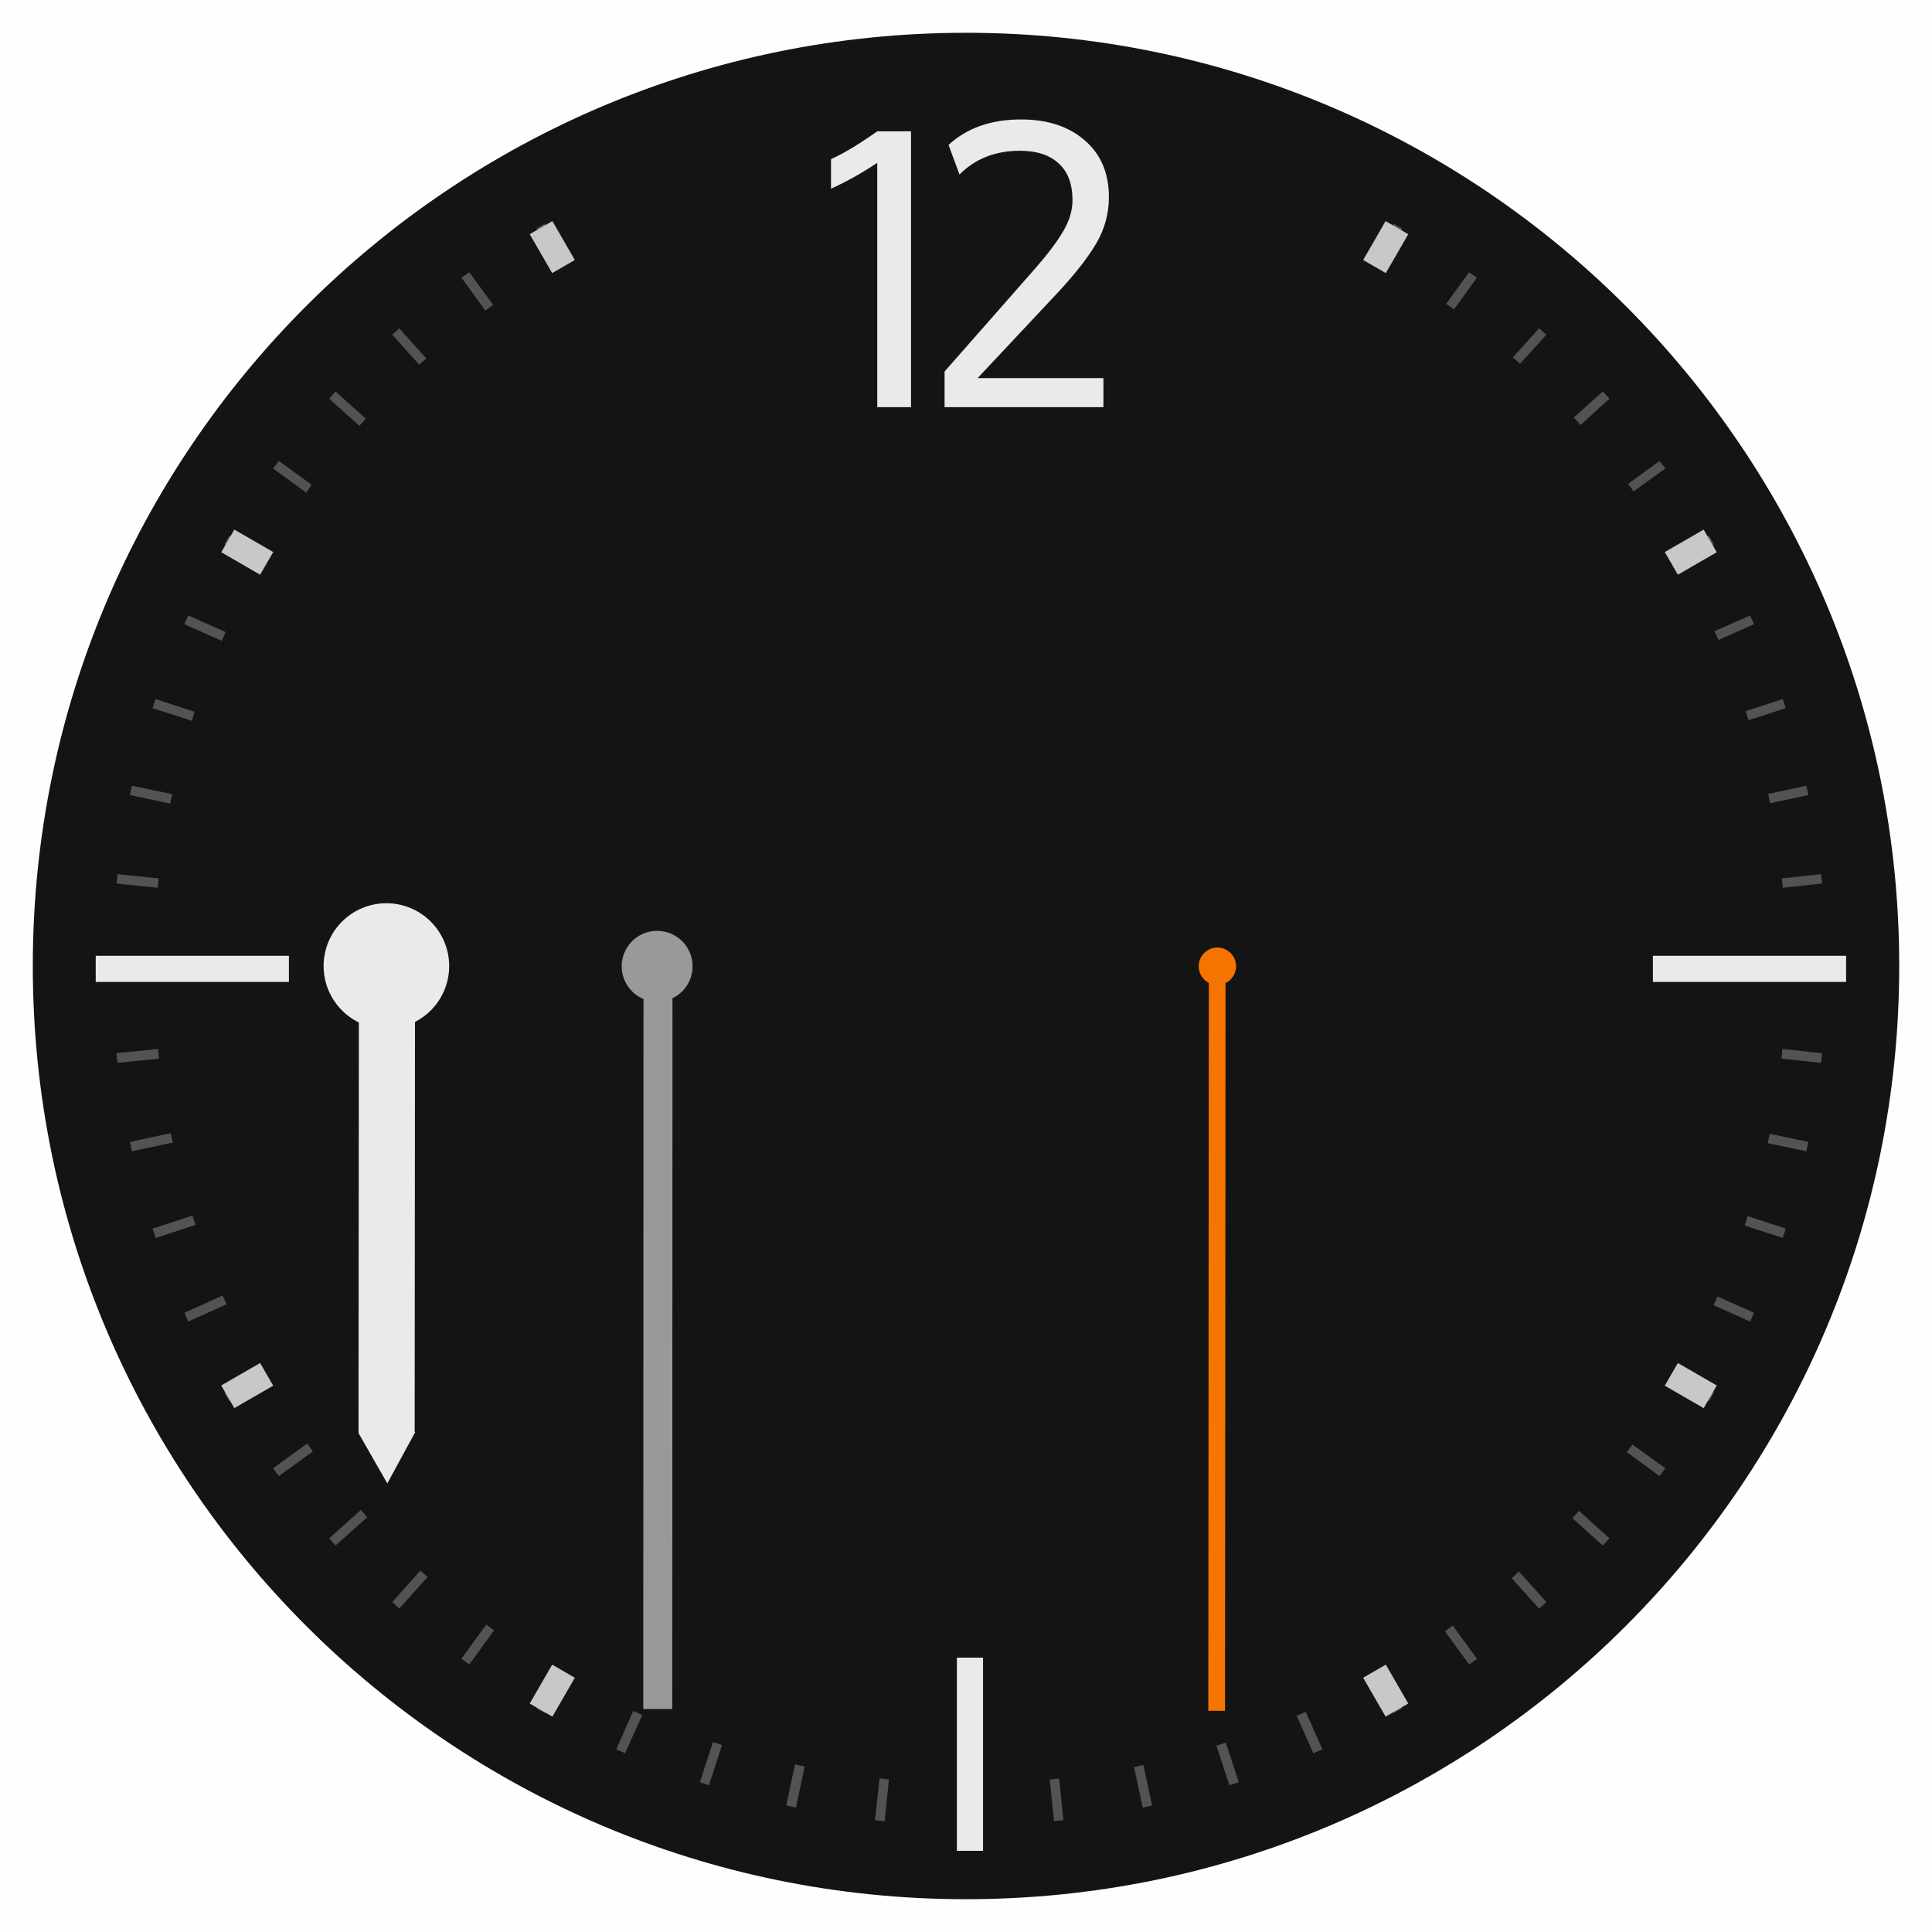
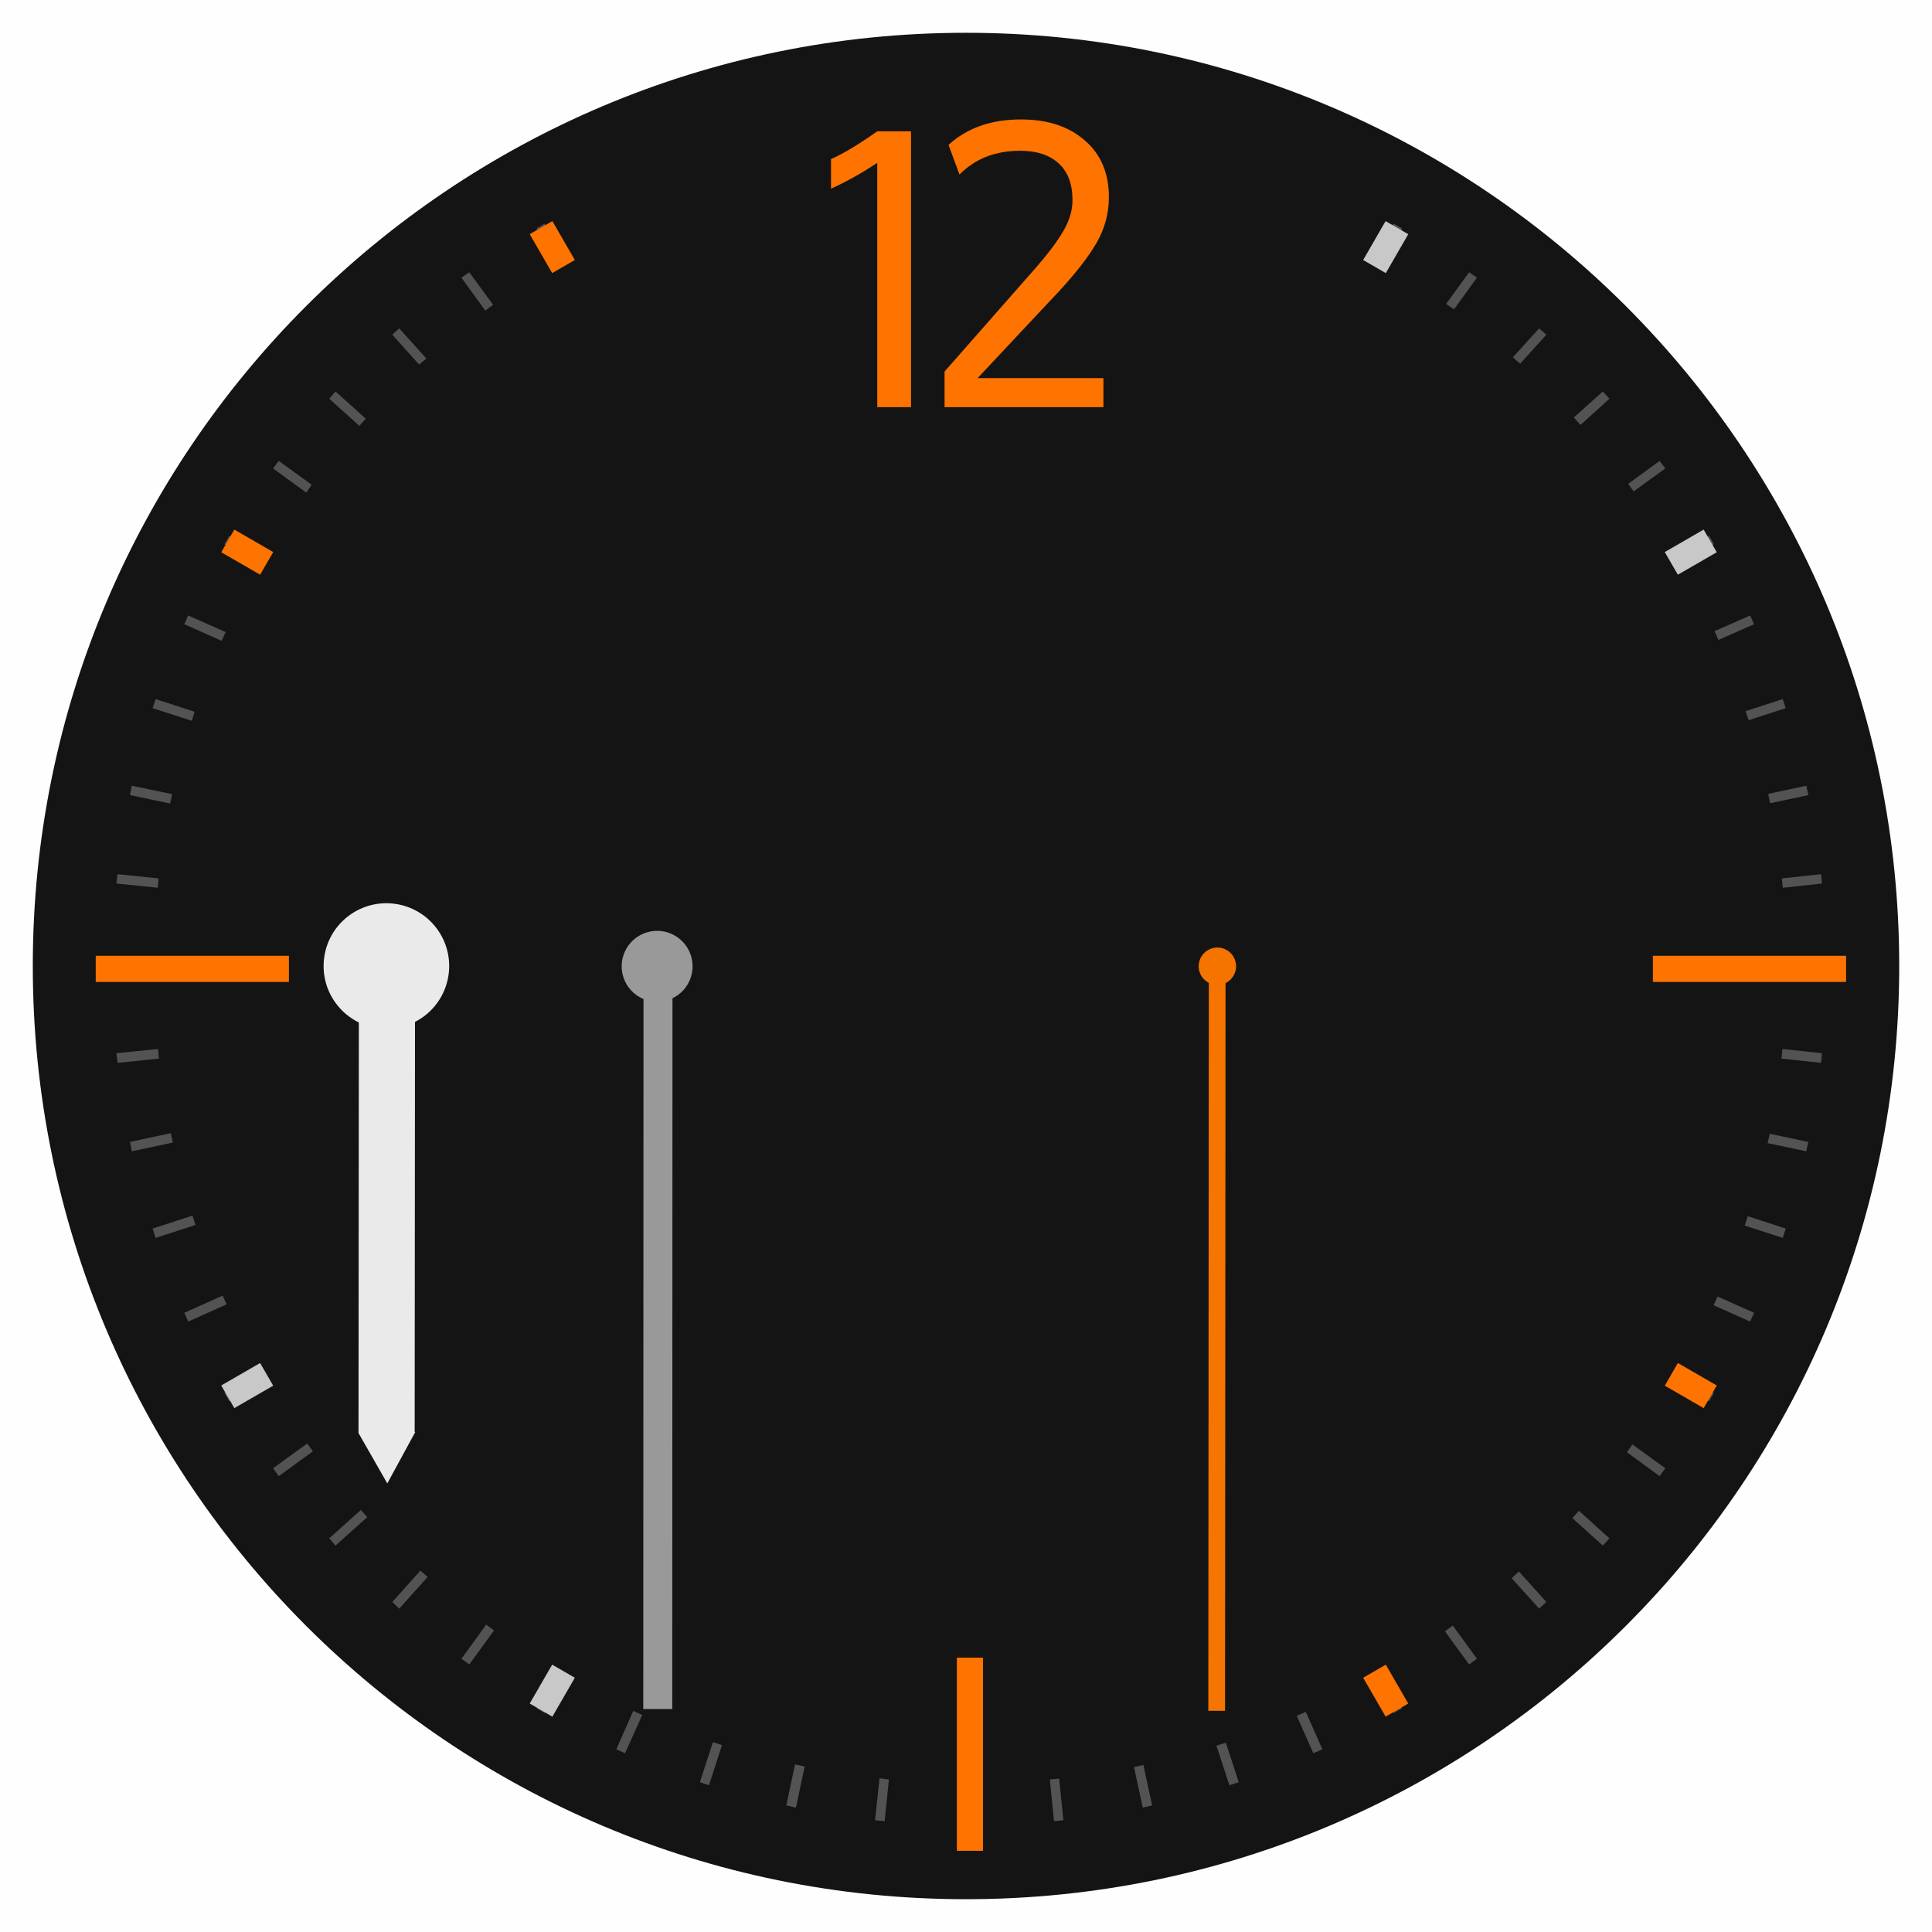
- <svg xmlns="http://www.w3.org/2000/svg" xmlns:xlink="http://www.w3.org/1999/xlink" id="svg100" version="1.0" height="200" width="200">
+ <svg xmlns="http://www.w3.org/2000/svg" xmlns:xlink="http://www.w3.org/1999/xlink" width="200" height="200" version="1.0" id="svg100">
  <defs id="defs19">
-     <radialGradient r="96.606" fy="382.729" fx="1255.872" cy="382.729" cx="1255.872" gradientUnits="userSpaceOnUse" id="radialGradient4671" xlink:href="#linearGradient4011" />
+     <radialGradient xlink:href="#linearGradient4011" id="radialGradient4671" gradientUnits="userSpaceOnUse" cx="1255.872" cy="382.729" fx="1255.872" fy="382.729" r="96.606" />
    <linearGradient id="linearGradient4011">
-       <stop id="stop4013" offset="0" style="stop-color:#232629;stop-opacity:1;" />
-       <stop style="stop-color:#232629;stop-opacity:0.523;" offset="0.9" id="stop4019" />
-       <stop id="stop4021" offset="0.96" style="stop-color:#232629;stop-opacity:0.107;" />
-       <stop id="stop4015" offset="1" style="stop-color:#232629;stop-opacity:0;" />
+       <stop style="stop-color:#232629;stop-opacity:1;" offset="0" id="stop4013" />
+       <stop id="stop4019" offset="0.9" style="stop-color:#232629;stop-opacity:0.523;" />
+       <stop style="stop-color:#232629;stop-opacity:0.107;" offset="0.96" id="stop4021" />
+       <stop style="stop-color:#232629;stop-opacity:0;" offset="1" id="stop4015" />
    </linearGradient>
-     <filter height="1.123" y="-0.061" width="1.423" x="-0.212" id="filter5354-4" style="color-interpolation-filters:sRGB">
-       <feGaussianBlur id="feGaussianBlur5356-7" stdDeviation="0.876" />
+     <filter style="color-interpolation-filters:sRGB" id="filter5354-4" x="-0.212" width="1.423" y="-0.061" height="1.123">
+       <feGaussianBlur stdDeviation="0.876" id="feGaussianBlur5356-7" />
    </filter>
-     <filter height="1.118" y="-0.059" width="1.206" x="-0.103" id="filter5358-1" style="color-interpolation-filters:sRGB">
-       <feGaussianBlur id="feGaussianBlur5360-0" stdDeviation="0.876" />
+     <filter style="color-interpolation-filters:sRGB" id="filter5358-1" x="-0.103" width="1.206" y="-0.059" height="1.118">
+       <feGaussianBlur stdDeviation="0.876" id="feGaussianBlur5360-0" />
    </filter>
  </defs>
-   <g transform="translate(-917.4624,-480.017)" id="ClockFace">
+   <g id="ClockFace" transform="translate(-917.4624,-480.017)">
    <g id="g4323">
-       <rect style="opacity:0.005;fill:#717171;fill-opacity:1;stroke:none" id="rect4069" width="214" height="214" x="910.462" y="473.017" />
-       <circle transform="matrix(1.076543,0,0,1.076543,-334.5376,169.9925)" id="path4329" style="fill:url(#radialGradient4671);fill-opacity:1;stroke:none;opacity:0" cx="1255.872" cy="382.729" r="96.606" />
+       <rect y="473.017" x="910.462" height="214" width="214" id="rect4069" style="opacity:0.005;fill:#717171;fill-opacity:1;stroke:none" />
+       <circle r="96.606" cy="382.729" cx="1255.872" style="fill:url(#radialGradient4671);fill-opacity:1;stroke:none;opacity:0" id="path4329" transform="matrix(1.076543,0,0,1.076543,-334.5376,169.9925)" />
      <g id="g4245">
-         <circle id="path5099" style="fill:#141414;fill-opacity:1;stroke:none;opacity:1" transform="translate(-238.4086,197.2873)" cx="1255.872" cy="382.729" r="96.606" />
-         <g transform="translate(-0.5084997,-0.4121934)" id="g6149">
-           <path id="path5480" d="m 974.362,503.58 -0.844,0.5 2.094,3.594 c 0.278,-0.163 0.564,-0.308 0.844,-0.469 z m 87.875,0 -2.031,3.531 c 0.293,0.167 0.585,0.33 0.875,0.5 l 2.031,-3.531 z m -95.687,5.031 -0.812,0.562 2.469,3.406 c 0.269,-0.199 0.541,-0.398 0.813,-0.594 z m 103.5,0 -2.375,3.281 c 0.267,0.192 0.548,0.368 0.812,0.562 l 2.375,-3.281 z m -110.75,5.812 -0.719,0.656 2.781,3.094 c 0.24,-0.219 0.508,-0.408 0.75,-0.625 z m 118,0 -2.719,3 c 0.248,0.221 0.504,0.432 0.75,0.656 l 2.719,-3 z m -124.594,6.531 -0.656,0.75 3.125,2.812 c 0.219,-0.247 0.434,-0.505 0.656,-0.75 z m 131.188,0 -3,2.688 c 0.233,0.255 0.458,0.523 0.687,0.781 l 3,-2.719 z m -137.063,7.188 -0.594,0.781 3.438,2.5 c 0.192,-0.268 0.367,-0.547 0.562,-0.812 z m 142.938,0 -3.25,2.375 c 0.191,0.259 0.375,0.52 0.562,0.781 l 3.281,-2.375 z m -148.063,7.75 -0.5,0.875 3.688,2.125 c 0.166,-0.292 0.331,-0.585 0.5,-0.875 z m 153.188,0 -3.5,2.031 c 0.17,0.29 0.333,0.582 0.5,0.875 l 3.5,-2.031 z m -157.438,8.25 -0.406,0.906 3.875,1.719 c 0.133,-0.305 0.27,-0.603 0.406,-0.906 z m 161.688,0 -3.688,1.625 c 0.136,0.301 0.274,0.603 0.406,0.906 l 3.688,-1.625 z m -165.063,8.656 -0.312,0.938 4.062,1.312 c 0.098,-0.308 0.18,-0.631 0.281,-0.938 z m 168.438,0 -3.844,1.25 c 0.102,0.31 0.214,0.626 0.312,0.938 l 3.844,-1.25 z m -170.906,8.969 -0.188,0.969 4.156,0.875 c 0.066,-0.324 0.149,-0.646 0.219,-0.969 z m 173.344,0 -3.937,0.844 c 0.069,0.321 0.122,0.647 0.187,0.969 l 3.969,-0.844 z m -174.812,9.156 -0.125,0.969 4.281,0.438 c 0.031,-0.322 0.059,-0.648 0.094,-0.969 l -4.25,-0.438 z m 176.344,0 -4.062,0.438 c 0.035,0.321 0.063,0.647 0.094,0.969 l 4.062,-0.438 -0.094,-0.969 z m -172.156,18.094 -4.312,0.438 0.125,1 4.281,-0.438 c -0.037,-0.333 -0.061,-0.666 -0.094,-1 z m 168.156,0 c -0.033,0.334 -0.057,0.667 -0.094,1 l 4.094,0.438 0.094,-1 z m -166.844,8.719 -4.219,0.906 0.188,0.969 4.25,-0.906 c -0.071,-0.322 -0.152,-0.645 -0.219,-0.969 z m 165.531,0.062 c -0.067,0.324 -0.148,0.646 -0.219,0.969 l 4,0.844 0.219,-0.969 z m -163.281,8.469 -4.125,1.344 0.312,0.969 4.125,-1.344 c -0.107,-0.323 -0.209,-0.644 -0.312,-0.969 z m 161,0.062 c -0.104,0.325 -0.205,0.646 -0.313,0.969 l 3.938,1.281 0.312,-0.969 z m -157.875,8.219 -3.969,1.781 0.406,0.906 3.969,-1.781 c -0.138,-0.303 -0.272,-0.601 -0.406,-0.906 z m 154.75,0.094 c -0.134,0.303 -0.269,0.605 -0.406,0.906 l 3.781,1.688 0.406,-0.906 z m -150.75,7.781 -3.813,2.188 0.5,0.875 3.813,-2.188 c -0.17,-0.289 -0.334,-0.584 -0.5,-0.875 z m 146.75,0.094 c -0.168,0.292 -0.329,0.585 -0.5,0.875 l 3.625,2.094 0.5,-0.875 z m -142,7.344 -3.531,2.562 0.594,0.812 3.531,-2.562 c -0.2,-0.27 -0.397,-0.54 -0.594,-0.812 z m 137.187,0.094 c -0.193,0.268 -0.366,0.547 -0.562,0.812 l 3.375,2.469 0.594,-0.812 z m -131.625,6.781 -3.281,2.938 0.656,0.75 3.281,-2.938 c -0.224,-0.246 -0.435,-0.502 -0.656,-0.75 z m 126.094,0.094 c -0.226,0.253 -0.458,0.499 -0.688,0.75 l 3.156,2.844 0.687,-0.75 z m -119.937,6.188 -2.906,3.25 0.719,0.688 2.938,-3.281 c -0.248,-0.221 -0.504,-0.432 -0.75,-0.656 z m 113.719,0.094 c -0.251,0.228 -0.496,0.462 -0.75,0.688 l 2.844,3.156 0.75,-0.688 z m -106.906,5.5 -2.562,3.531 0.812,0.594 2.562,-3.531 c -0.272,-0.195 -0.543,-0.395 -0.812,-0.594 z m 100.062,0.094 c -0.27,0.198 -0.54,0.399 -0.812,0.594 l 2.5,3.438 0.812,-0.594 z m -92.656,4.781 -2.187,3.781 0.844,0.5 2.188,-3.812 c -0.28,-0.16 -0.566,-0.306 -0.844,-0.469 z m 85.25,0.062 c -0.283,0.165 -0.559,0.338 -0.844,0.5 l 2.125,3.719 0.875,-0.5 z m -77.437,4 -1.75,3.969 0.906,0.406 1.781,-3.969 c -0.313,-0.138 -0.626,-0.265 -0.937,-0.406 z m 69.625,0.094 c -0.308,0.139 -0.628,0.271 -0.938,0.406 l 1.719,3.875 0.938,-0.406 z m -61.375,3.125 -1.344,4.156 0.938,0.312 1.344,-4.156 c -0.314,-0.1 -0.625,-0.209 -0.937,-0.312 z m 53.094,0.062 c -0.322,0.106 -0.645,0.21 -0.969,0.312 l 1.344,4.094 0.969,-0.312 z m -44.594,2.25 -0.906,4.25 1,0.219 0.906,-4.25 c -0.334,-0.069 -0.668,-0.146 -1,-0.219 z m 36.062,0.062 c -0.327,0.07 -0.641,0.152 -0.969,0.219 l 0.906,4.188 0.969,-0.219 z m -27.312,1.375 -0.469,4.344 1,0.094 0.438,-4.312 c -0.325,-0.032 -0.645,-0.089 -0.969,-0.125 z m 18.594,0.031 c -0.323,0.035 -0.645,0.062 -0.969,0.094 l 0.437,4.312 0.969,-0.094 z" style="color:#000000;font-style:normal;font-variant:normal;font-weight:normal;font-stretch:normal;font-size:medium;line-height:normal;font-family:Sans;-inkscape-font-specification:Sans;text-indent:0;text-align:start;text-decoration:none;text-decoration-line:none;letter-spacing:normal;word-spacing:normal;text-transform:none;writing-mode:lr-tb;direction:ltr;baseline-shift:baseline;text-anchor:start;display:inline;overflow:visible;visibility:visible;opacity:0.35;fill:#c8c8c8;fill-opacity:1;stroke:none;stroke-width:1px;marker:none;enable-background:accumulate" />
+         <circle r="96.606" cy="382.729" cx="1255.872" transform="translate(-238.4086,197.2873)" style="fill:#141414;fill-opacity:1;stroke:none;opacity:1" id="path5099" />
+         <g id="g6149" transform="translate(-0.5084997,-0.4121934)">
+           <path style="color:#000000;font-style:normal;font-variant:normal;font-weight:normal;font-stretch:normal;font-size:medium;line-height:normal;font-family:Sans;-inkscape-font-specification:Sans;text-indent:0;text-align:start;text-decoration:none;text-decoration-line:none;letter-spacing:normal;word-spacing:normal;text-transform:none;writing-mode:lr-tb;direction:ltr;baseline-shift:baseline;text-anchor:start;display:inline;overflow:visible;visibility:visible;opacity:0.35;fill:#c8c8c8;fill-opacity:1;stroke:none;stroke-width:1px;marker:none;enable-background:accumulate" d="m 974.362,503.58 -0.844,0.5 2.094,3.594 c 0.278,-0.163 0.564,-0.308 0.844,-0.469 z m 87.875,0 -2.031,3.531 c 0.293,0.167 0.585,0.33 0.875,0.5 l 2.031,-3.531 z m -95.687,5.031 -0.812,0.562 2.469,3.406 c 0.269,-0.199 0.541,-0.398 0.813,-0.594 z m 103.5,0 -2.375,3.281 c 0.267,0.192 0.548,0.368 0.812,0.562 l 2.375,-3.281 z m -110.75,5.812 -0.719,0.656 2.781,3.094 c 0.24,-0.219 0.508,-0.408 0.75,-0.625 z m 118,0 -2.719,3 c 0.248,0.221 0.504,0.432 0.75,0.656 l 2.719,-3 z m -124.594,6.531 -0.656,0.75 3.125,2.812 c 0.219,-0.247 0.434,-0.505 0.656,-0.75 z m 131.188,0 -3,2.688 c 0.233,0.255 0.458,0.523 0.687,0.781 l 3,-2.719 z m -137.063,7.188 -0.594,0.781 3.438,2.5 c 0.192,-0.268 0.367,-0.547 0.562,-0.812 z m 142.938,0 -3.25,2.375 c 0.191,0.259 0.375,0.52 0.562,0.781 l 3.281,-2.375 z m -148.063,7.75 -0.5,0.875 3.688,2.125 c 0.166,-0.292 0.331,-0.585 0.5,-0.875 z m 153.188,0 -3.5,2.031 c 0.17,0.29 0.333,0.582 0.5,0.875 l 3.5,-2.031 z m -157.438,8.25 -0.406,0.906 3.875,1.719 c 0.133,-0.305 0.27,-0.603 0.406,-0.906 z m 161.688,0 -3.688,1.625 c 0.136,0.301 0.274,0.603 0.406,0.906 l 3.688,-1.625 z m -165.063,8.656 -0.312,0.938 4.062,1.312 c 0.098,-0.308 0.18,-0.631 0.281,-0.938 z m 168.438,0 -3.844,1.25 c 0.102,0.31 0.214,0.626 0.312,0.938 l 3.844,-1.25 z m -170.906,8.969 -0.188,0.969 4.156,0.875 c 0.066,-0.324 0.149,-0.646 0.219,-0.969 z m 173.344,0 -3.937,0.844 c 0.069,0.321 0.122,0.647 0.187,0.969 l 3.969,-0.844 z m -174.812,9.156 -0.125,0.969 4.281,0.438 c 0.031,-0.322 0.059,-0.648 0.094,-0.969 l -4.25,-0.438 z m 176.344,0 -4.062,0.438 c 0.035,0.321 0.063,0.647 0.094,0.969 l 4.062,-0.438 -0.094,-0.969 z m -172.156,18.094 -4.312,0.438 0.125,1 4.281,-0.438 c -0.037,-0.333 -0.061,-0.666 -0.094,-1 z m 168.156,0 c -0.033,0.334 -0.057,0.667 -0.094,1 l 4.094,0.438 0.094,-1 z m -166.844,8.719 -4.219,0.906 0.188,0.969 4.25,-0.906 c -0.071,-0.322 -0.152,-0.645 -0.219,-0.969 z m 165.531,0.062 c -0.067,0.324 -0.148,0.646 -0.219,0.969 l 4,0.844 0.219,-0.969 z m -163.281,8.469 -4.125,1.344 0.312,0.969 4.125,-1.344 c -0.107,-0.323 -0.209,-0.644 -0.312,-0.969 z m 161,0.062 c -0.104,0.325 -0.205,0.646 -0.313,0.969 l 3.938,1.281 0.312,-0.969 z m -157.875,8.219 -3.969,1.781 0.406,0.906 3.969,-1.781 c -0.138,-0.303 -0.272,-0.601 -0.406,-0.906 z m 154.75,0.094 c -0.134,0.303 -0.269,0.605 -0.406,0.906 l 3.781,1.688 0.406,-0.906 z m -150.75,7.781 -3.813,2.188 0.5,0.875 3.813,-2.188 c -0.17,-0.289 -0.334,-0.584 -0.5,-0.875 z m 146.75,0.094 c -0.168,0.292 -0.329,0.585 -0.5,0.875 l 3.625,2.094 0.5,-0.875 z m -142,7.344 -3.531,2.562 0.594,0.812 3.531,-2.562 c -0.2,-0.27 -0.397,-0.54 -0.594,-0.812 z m 137.187,0.094 c -0.193,0.268 -0.366,0.547 -0.562,0.812 l 3.375,2.469 0.594,-0.812 z m -131.625,6.781 -3.281,2.938 0.656,0.75 3.281,-2.938 c -0.224,-0.246 -0.435,-0.502 -0.656,-0.75 z m 126.094,0.094 c -0.226,0.253 -0.458,0.499 -0.688,0.75 l 3.156,2.844 0.687,-0.75 z m -119.937,6.188 -2.906,3.25 0.719,0.688 2.938,-3.281 c -0.248,-0.221 -0.504,-0.432 -0.75,-0.656 z m 113.719,0.094 c -0.251,0.228 -0.496,0.462 -0.75,0.688 l 2.844,3.156 0.75,-0.688 z m -106.906,5.5 -2.562,3.531 0.812,0.594 2.562,-3.531 c -0.272,-0.195 -0.543,-0.395 -0.812,-0.594 z m 100.062,0.094 c -0.27,0.198 -0.54,0.399 -0.812,0.594 l 2.5,3.438 0.812,-0.594 z m -92.656,4.781 -2.187,3.781 0.844,0.5 2.188,-3.812 c -0.28,-0.16 -0.566,-0.306 -0.844,-0.469 z m 85.25,0.062 c -0.283,0.165 -0.559,0.338 -0.844,0.5 l 2.125,3.719 0.875,-0.5 z m -77.437,4 -1.75,3.969 0.906,0.406 1.781,-3.969 c -0.313,-0.138 -0.626,-0.265 -0.937,-0.406 z m 69.625,0.094 c -0.308,0.139 -0.628,0.271 -0.938,0.406 l 1.719,3.875 0.938,-0.406 z m -61.375,3.125 -1.344,4.156 0.938,0.312 1.344,-4.156 c -0.314,-0.1 -0.625,-0.209 -0.937,-0.312 z m 53.094,0.062 c -0.322,0.106 -0.645,0.21 -0.969,0.312 l 1.344,4.094 0.969,-0.312 z m -44.594,2.25 -0.906,4.25 1,0.219 0.906,-4.25 c -0.334,-0.069 -0.668,-0.146 -1,-0.219 z m 36.062,0.062 c -0.327,0.07 -0.641,0.152 -0.969,0.219 l 0.906,4.188 0.969,-0.219 z m -27.312,1.375 -0.469,4.344 1,0.094 0.438,-4.312 c -0.325,-0.032 -0.645,-0.089 -0.969,-0.125 z m 18.594,0.031 c -0.323,0.035 -0.645,0.062 -0.969,0.094 l 0.437,4.312 0.969,-0.094 z" id="path5480" />
        </g>
-         <g id="g5157" transform="translate(-283.7323,123.3106)">
-           <g id="text4522" style="font-style:normal;font-variant:normal;font-weight:normal;font-stretch:normal;font-size:40px;line-height:125%;font-family:Oxygen;-inkscape-font-specification:Oxygen;text-align:start;letter-spacing:0px;word-spacing:0px;writing-mode:lr-tb;text-anchor:start;fill:#232629;fill-opacity:0.443;stroke:none;filter:url(#filter5354-4)" />
-           <g id="text5149" style="font-style:normal;font-variant:normal;font-weight:normal;font-stretch:normal;font-size:40px;line-height:125%;font-family:Oxygen;-inkscape-font-specification:Oxygen;text-align:start;letter-spacing:0px;word-spacing:0px;writing-mode:lr-tb;text-anchor:start;fill:#3daee9;fill-opacity:1;stroke:none" />
-           <g id="text4526" style="font-style:normal;font-variant:normal;font-weight:normal;font-stretch:normal;font-size:40px;line-height:125%;font-family:Oxygen;-inkscape-font-specification:Oxygen;text-align:start;letter-spacing:0px;word-spacing:0px;writing-mode:lr-tb;text-anchor:start;fill:#232629;fill-opacity:0.443;stroke:none;filter:url(#filter5358-1)" />
-           <g transform="translate(0,6)" id="text5153" style="font-style:normal;font-variant:normal;font-weight:normal;font-stretch:normal;font-size:40px;line-height:125%;font-family:Oxygen;-inkscape-font-specification:Oxygen;text-align:start;letter-spacing:0px;word-spacing:0px;writing-mode:lr-tb;text-anchor:start;fill:#3daee9;fill-opacity:1;stroke:none">
-             <path style="fill:#eaeaea;fill-opacity:1" d="m 1306.887,363.071 c 2.747,3e-5 4.948,0.723 6.601,2.168 1.667,1.432 2.5,3.392 2.5,5.879 0,1.693 -0.436,3.288 -1.309,4.785 -0.872,1.484 -2.213,3.197 -4.023,5.137 l -8.262,8.809 h 13.027 v 3.008 h -16.445 v -3.691 l 9.395,-10.684 c 1.276,-1.458 2.233,-2.728 2.871,-3.809 0.651,-1.094 0.977,-2.174 0.977,-3.242 0,-1.667 -0.475,-2.936 -1.426,-3.809 -0.951,-0.872 -2.285,-1.309 -4.004,-1.309 -2.552,2e-5 -4.642,0.82 -6.269,2.461 l -1.133,-3.066 c 1.914,-1.758 4.414,-2.637 7.5,-2.637 m -14.88,1.23 h 3.496 v 28.555 h -3.496 v -25.293 c -1.601,1.068 -3.197,1.96 -4.785,2.676 v -3.066 c 1.25,-0.547 2.845,-1.504 4.785,-2.871" id="path6197" />
+         <g transform="translate(-283.7323,123.3106)" id="g5157">
+           <g style="font-style:normal;font-variant:normal;font-weight:normal;font-stretch:normal;font-size:40px;line-height:125%;font-family:Oxygen;-inkscape-font-specification:Oxygen;text-align:start;letter-spacing:0px;word-spacing:0px;writing-mode:lr-tb;text-anchor:start;fill:#232629;fill-opacity:0.443;stroke:none;filter:url(#filter5354-4)" id="text4522" />
+           <g style="font-style:normal;font-variant:normal;font-weight:normal;font-stretch:normal;font-size:40px;line-height:125%;font-family:Oxygen;-inkscape-font-specification:Oxygen;text-align:start;letter-spacing:0px;word-spacing:0px;writing-mode:lr-tb;text-anchor:start;fill:#3daee9;fill-opacity:1;stroke:none" id="text5149" />
+           <g style="font-style:normal;font-variant:normal;font-weight:normal;font-stretch:normal;font-size:40px;line-height:125%;font-family:Oxygen;-inkscape-font-specification:Oxygen;text-align:start;letter-spacing:0px;word-spacing:0px;writing-mode:lr-tb;text-anchor:start;fill:#232629;fill-opacity:0.443;stroke:none;filter:url(#filter5358-1)" id="text4526" />
+           <g style="font-style:normal;font-variant:normal;font-weight:normal;font-stretch:normal;font-size:40px;line-height:125%;font-family:Oxygen;-inkscape-font-specification:Oxygen;text-align:start;letter-spacing:0px;word-spacing:0px;writing-mode:lr-tb;text-anchor:start;fill:#3daee9;fill-opacity:1;stroke:none" id="text5153" transform="translate(0,6)">
+             <path id="path6197" d="m 1306.887,363.071 c 2.747,3e-5 4.948,0.723 6.601,2.168 1.667,1.432 2.5,3.392 2.5,5.879 0,1.693 -0.436,3.288 -1.309,4.785 -0.872,1.484 -2.213,3.197 -4.023,5.137 l -8.262,8.809 h 13.027 v 3.008 h -16.445 v -3.691 l 9.395,-10.684 c 1.276,-1.458 2.233,-2.728 2.871,-3.809 0.651,-1.094 0.977,-2.174 0.977,-3.242 0,-1.667 -0.475,-2.936 -1.426,-3.809 -0.951,-0.872 -2.285,-1.309 -4.004,-1.309 -2.552,2e-5 -4.642,0.82 -6.269,2.461 l -1.133,-3.066 c 1.914,-1.758 4.414,-2.637 7.5,-2.637 m -14.88,1.23 h 3.496 v 28.555 h -3.496 v -25.293 c -1.601,1.068 -3.197,1.96 -4.785,2.676 v -3.066 c 1.25,-0.547 2.845,-1.504 4.785,-2.871" style="fill:#ff7300;fill-opacity:1" />
          </g>
        </g>
-         <rect y="578.959" x="927.371" height="2.709" width="20" id="rect5442" style="fill:#eaeaea;fill-opacity:1;stroke:none" />
-         <rect style="fill:#eaeaea;fill-opacity:1;stroke:none" id="rect5446" width="20" height="2.709" x="1088.57" y="578.959" />
-         <rect y="-1019.226" x="651.614" height="2.709" width="20" id="rect5448" style="fill:#eaeaea;fill-opacity:1;stroke:none" transform="rotate(90)" />
-         <g transform="translate(-0.5084997,-0.4121934)" id="g6073">
-           <path d="m 1090.307,537.577 4.027,-2.325 1.355,2.346 -4.027,2.325 z m -149.435,86.276 4.027,-2.325 1.355,2.346 -4.027,2.325 z" style="fill:#c8c8c8;fill-opacity:1;stroke:none" id="path6063" />
-           <path id="path6065" style="fill:#c8c8c8;fill-opacity:1;stroke:none" d="m 1059.083,507.345 2.325,-4.027 2.346,1.355 -2.325,4.027 z m -86.276,149.435 2.325,-4.027 2.346,1.355 -2.325,4.027 z" />
-           <path d="m 944.9,539.923 -4.027,-2.325 1.355,-2.346 4.027,2.325 z m 149.435,86.276 -4.027,-2.325 1.355,-2.346 4.027,2.325 z" style="fill:#c8c8c8;fill-opacity:1;stroke:none" id="path6067" />
-           <path id="path6069" style="fill:#c8c8c8;fill-opacity:1;stroke:none" d="m 975.132,508.699 -2.325,-4.027 2.346,-1.355 2.325,4.027 z m 86.276,149.435 -2.325,-4.027 2.346,-1.355 2.325,4.027 z" />
+         <rect style="fill:#ff7300;fill-opacity:1;stroke:none" id="rect5442" width="20" height="2.709" x="927.371" y="578.959" />
+         <rect y="578.959" x="1088.57" height="2.709" width="20" id="rect5446" style="fill:#ff7300;fill-opacity:1;stroke:none" />
+         <rect transform="rotate(90)" style="fill:#ff7300;fill-opacity:1;stroke:none" id="rect5448" width="20" height="2.709" x="651.614" y="-1019.226" />
+         <g id="g6073" transform="translate(-0.5084997,-0.4121934)">
+           <path id="path6063" style="fill:#c8c8c8;fill-opacity:1;stroke:none" d="m 1090.307,537.577 4.027,-2.325 1.355,2.346 -4.027,2.325 z m -149.435,86.276 4.027,-2.325 1.355,2.346 -4.027,2.325 z" />
+           <path d="m 1059.083,507.345 2.325,-4.027 2.346,1.355 -2.325,4.027 z m -86.276,149.435 2.325,-4.027 2.346,1.355 -2.325,4.027 z" style="fill:#c8c8c8;fill-opacity:1;stroke:none" id="path6065" />
+           <path id="path6067" style="fill:#ff7300;fill-opacity:1;stroke:none" d="m 944.9,539.923 -4.027,-2.325 1.355,-2.346 4.027,2.325 z m 149.435,86.276 -4.027,-2.325 1.355,-2.346 4.027,2.325 z" />
+           <path d="m 975.132,508.699 -2.325,-4.027 2.346,-1.355 2.325,4.027 z m 86.276,149.435 -2.325,-4.027 2.346,-1.355 2.325,4.027 z" style="fill:#ff7300;fill-opacity:1;stroke:none" id="path6069" />
        </g>
      </g>
-       <g style="font-style:normal;font-variant:normal;font-weight:normal;font-stretch:normal;font-size:12px;line-height:125%;font-family:Pristina;-inkscape-font-specification:Pristina;text-align:center;letter-spacing:0px;word-spacing:0px;text-anchor:middle;fill:#575757;fill-opacity:1;stroke:none" id="text5629" />
+       <g id="text5629" style="font-style:normal;font-variant:normal;font-weight:normal;font-stretch:normal;font-size:12px;line-height:125%;font-family:Pristina;-inkscape-font-specification:Pristina;text-align:center;letter-spacing:0px;word-spacing:0px;text-anchor:middle;fill:#575757;fill-opacity:1;stroke:none" />
    </g>
  </g>
-   <g transform="matrix(-.60001 -.79999 .79999 -.60001 185.53 1262.7)" id="HourHand">
-     <rect id="rect56" opacity=".01" fill-opacity=".604" fill="#232629" height="64" width="18" y="91" x="33" transform="matrix(-.60001 .79999 -.79999 -.60001 1122.7 607.62)" />
-     <path style="fill:#eaeaea;fill-opacity:1" id="path58" fill="#f9f9f9" d="m980.52 549.89-5.955-0.742 2.521 5.509 0.036-0.051 34.481 25.905 3.422-4.699-34.481-25.905z" />
-     <path style="fill:#eaeaea;fill-opacity:1" id="path60" fill="#f9f9f9" d="m1777.9 382.03a6.5 6.5 0 0 1-6.499 6.499 6.5 6.5 0 0 1-6.5-6.499 6.5 6.5 0 0 1 6.5-6.5 6.5 6.5 0 0 1 6.499 6.5z" transform="translate(-753.93 199.18)" />
+   <g id="HourHand" transform="matrix(-.60001 -.79999 .79999 -.60001 185.53 1262.7)">
+     <rect transform="matrix(-.60001 .79999 -.79999 -.60001 1122.7 607.62)" x="33" y="91" width="18" height="64" fill="#232629" fill-opacity=".604" opacity=".01" id="rect56" />
+     <path d="m980.52 549.89-5.955-0.742 2.521 5.509 0.036-0.051 34.481 25.905 3.422-4.699-34.481-25.905z" fill="#f9f9f9" id="path58" style="fill:#eaeaea;fill-opacity:1" />
+     <path transform="translate(-753.93 199.18)" d="m1777.9 382.03a6.5 6.5 0 0 1-6.499 6.499 6.5 6.5 0 0 1-6.5-6.499 6.5 6.5 0 0 1 6.5-6.5 6.5 6.5 0 0 1 6.499 6.5z" fill="#f9f9f9" id="path60" style="fill:#eaeaea;fill-opacity:1" />
  </g>
-   <g transform="matrix(-.5033 .86411 -.86411 -.5033 1082.4 -486.66)" id="MinuteHand">
-     <rect id="rect63" opacity=".01" fill-opacity=".604" fill="#232629" height="85" width="12" y="94" x="64" transform="matrix(-.5033 -.86411 .86411 -.5033 966.28 692.06)" />
-     <path id="path65" fill="#999" d="m588.17 1012.6 75.736 7e-4v3l-75.736-7e-4z" transform="matrix(.86427 -.50302 .50302 .86427 0 0)" />
-     <path id="path67" fill="#999" d="m1777.9 382.03a6.5 6.5 0 0 1-6.499 6.499 6.5 6.5 0 0 1-6.5-6.499 6.5 6.5 0 0 1 6.5-6.5 6.5 6.5 0 0 1 6.499 6.5z" transform="matrix(.56475 0 0 .56475 17.104 365.5)" />
+   <g id="MinuteHand" transform="matrix(-.5033 .86411 -.86411 -.5033 1082.4 -486.66)">
+     <rect transform="matrix(-.5033 -.86411 .86411 -.5033 966.28 692.06)" x="64" y="94" width="12" height="85" fill="#232629" fill-opacity=".604" opacity=".01" id="rect63" />
+     <path transform="matrix(.86427 -.50302 .50302 .86427 0 0)" d="m588.17 1012.6 75.736 7e-4v3l-75.736-7e-4z" fill="#999" id="path65" />
+     <path transform="matrix(.56475 0 0 .56475 17.104 365.5)" d="m1777.9 382.03a6.5 6.5 0 0 1-6.499 6.499 6.5 6.5 0 0 1-6.5-6.499 6.5 6.5 0 0 1 6.5-6.5 6.5 6.5 0 0 1 6.499 6.5z" fill="#999" id="path67" />
  </g>
-   <g transform="matrix(-.50062 .86567 -.86567 -.50062 1138.5 -489.72)" id="SecondHand">
-     <rect id="rect70" fill="#f67400" height="1.732" width="77.736" y="1011.2" x="589.81" transform="matrix(.86603 -.5 .5 .86603 0 0)" />
-     <path id="path72" fill="#f67400" d="m1777.9 382.03c0 3.59-2.91 6.499-6.499 6.499-3.59 0-6.5-2.91-6.5-6.499s2.91-6.5 6.5-6.5c3.59 0 6.499 2.91 6.499 6.5z" transform="matrix(.29783 0 0 .29783 489.81 467.45)" />
-     <rect id="rect74" opacity=".01" fill-opacity=".604" fill="#232629" height="7" width="8" y="96" x="106" transform="matrix(-.50062 -.86567 .86567 -.50062 985.87 726.55)" />
+   <g id="SecondHand" transform="matrix(-.50062 .86567 -.86567 -.50062 1138.5 -489.72)">
+     <rect transform="matrix(.86603 -.5 .5 .86603 0 0)" x="589.81" y="1011.2" width="77.736" height="1.732" fill="#f67400" id="rect70" />
+     <path transform="matrix(.29783 0 0 .29783 489.81 467.45)" d="m1777.9 382.03c0 3.59-2.91 6.499-6.499 6.499-3.59 0-6.5-2.91-6.5-6.499s2.91-6.5 6.5-6.5c3.59 0 6.499 2.91 6.499 6.5z" fill="#f67400" id="path72" />
+     <rect transform="matrix(-.50062 -.86567 .86567 -.50062 985.87 726.55)" x="106" y="96" width="8" height="7" fill="#232629" fill-opacity=".604" opacity=".01" id="rect74" />
  </g>
-   <g id="g91" fill="#232629">
-     <g opacity="0" transform="matrix(-.50062 .86567 -.86567 -.50062 1146.5 -489.72)" id="SecondHandShadow">
-       <path id="path77" d="m591.81 1011.2h75.736v1.732h-75.736z" transform="matrix(.86603 -.5 .5 .86603 0 0)" />
-       <circle id="circle79" fill-opacity=".004" d="m 1777.896,382.032 a 6.499,6.499 0 0 1 -6.499,6.499 6.499,6.499 0 0 1 -6.5,-6.499 6.499,6.499 0 0 1 6.5,-6.499 6.499,6.499 0 0 1 6.499,6.499 z" transform="matrix(.29783 0 0 .29783 489.81 467.45)" />
-       <rect id="rect81" opacity=".01" fill-opacity=".604" height="82" width="6" y="97" x="113" transform="matrix(-.50062 -.86567 .86567 -.50062 988.88 731.74)" />
+   <g fill="#232629" id="g91">
+     <g id="SecondHandShadow" transform="matrix(-.50062 .86567 -.86567 -.50062 1146.5 -489.72)" opacity="0">
+       <path transform="matrix(.86603 -.5 .5 .86603 0 0)" d="m591.81 1011.2h75.736v1.732h-75.736z" id="path77" />
+       <circle transform="matrix(.29783 0 0 .29783 489.81 467.45)" d="m 1777.896,382.032 a 6.499,6.499 0 0 1 -6.499,6.499 6.499,6.499 0 0 1 -6.5,-6.499 6.499,6.499 0 0 1 6.5,-6.499 6.499,6.499 0 0 1 6.499,6.499 z" fill-opacity=".004" id="circle79" />
+       <rect transform="matrix(-.50062 -.86567 .86567 -.50062 988.88 731.74)" x="113" y="97" width="6" height="82" fill-opacity=".604" opacity=".01" id="rect81" />
    </g>
-     <path opacity=".001" d="m-45 100a5 5 0 1 1-10 0 5 5 0 1 1 10 0z" id="HandCenterScrew" />
-     <path opacity=".001" d="m-150 100a45 45 0 1 1-90 0 45 45 0 1 1 90 0z" transform="matrix(1.5739 0 0 1.5739 111.91 -57.392)" id="Glass" />
-     <g opacity="0" transform="matrix(-.5033 .86411 -.86411 -.5033 1092.4 -486.66)" id="MinuteHandShadow">
-       <path id="path86" d="m1016.7 579.91 66.473-38.689 1.509 2.593-66.473 38.689z" />
-       <circle id="circle88" fill-opacity=".004" d="m 1777.896,382.032 a 6.499,6.499 0 0 1 -6.499,6.499 6.499,6.499 0 0 1 -6.5,-6.499 6.499,6.499 0 0 1 6.5,-6.499 6.499,6.499 0 0 1 6.499,6.499 z" transform="matrix(.62496 0 0 .62496 -89.662 342.48)" />
+     <path id="HandCenterScrew" d="m-45 100a5 5 0 1 1-10 0 5 5 0 1 1 10 0z" opacity=".001" />
+     <path id="Glass" transform="matrix(1.5739 0 0 1.5739 111.91 -57.392)" d="m-150 100a45 45 0 1 1-90 0 45 45 0 1 1 90 0z" opacity=".001" />
+     <g id="MinuteHandShadow" transform="matrix(-.5033 .86411 -.86411 -.5033 1092.4 -486.66)" opacity="0">
+       <path d="m1016.7 579.91 66.473-38.689 1.509 2.593-66.473 38.689z" id="path86" />
+       <circle transform="matrix(.62496 0 0 .62496 -89.662 342.48)" d="m 1777.896,382.032 a 6.499,6.499 0 0 1 -6.499,6.499 6.499,6.499 0 0 1 -6.5,-6.499 6.499,6.499 0 0 1 6.5,-6.499 6.499,6.499 0 0 1 6.499,6.499 z" fill-opacity=".004" id="circle88" />
    </g>
  </g>
-   <g opacity="0" fill="#232629" transform="rotate(233.13 416.29 581.26)" id="HourHandShadow">
-     <rect opacity=".01" fill-opacity=".604" id="rect93" height="64" width="18" y="91" x="33" transform="rotate(126.87 409.43 584.47)" />
-     <path id="path95" d="m980.52 549.89-5.955-0.742 2.521 5.509 0.036-0.051 34.481 25.905 3.422-4.699-34.481-25.905z" />
-     <circle id="circle97" r="6.5" cy="382.03" cx="1771.4" transform="translate(-753.93 199.18)" />
+   <g id="HourHandShadow" transform="rotate(233.13 416.29 581.26)" fill="#232629" opacity="0">
+     <rect transform="rotate(126.87 409.43 584.47)" x="33" y="91" width="18" height="64" id="rect93" fill-opacity=".604" opacity=".01" />
+     <path d="m980.52 549.89-5.955-0.742 2.521 5.509 0.036-0.051 34.481 25.905 3.422-4.699-34.481-25.905z" id="path95" />
+     <circle transform="translate(-753.93 199.18)" cx="1771.4" cy="382.03" r="6.5" id="circle97" />
  </g>
</svg>
